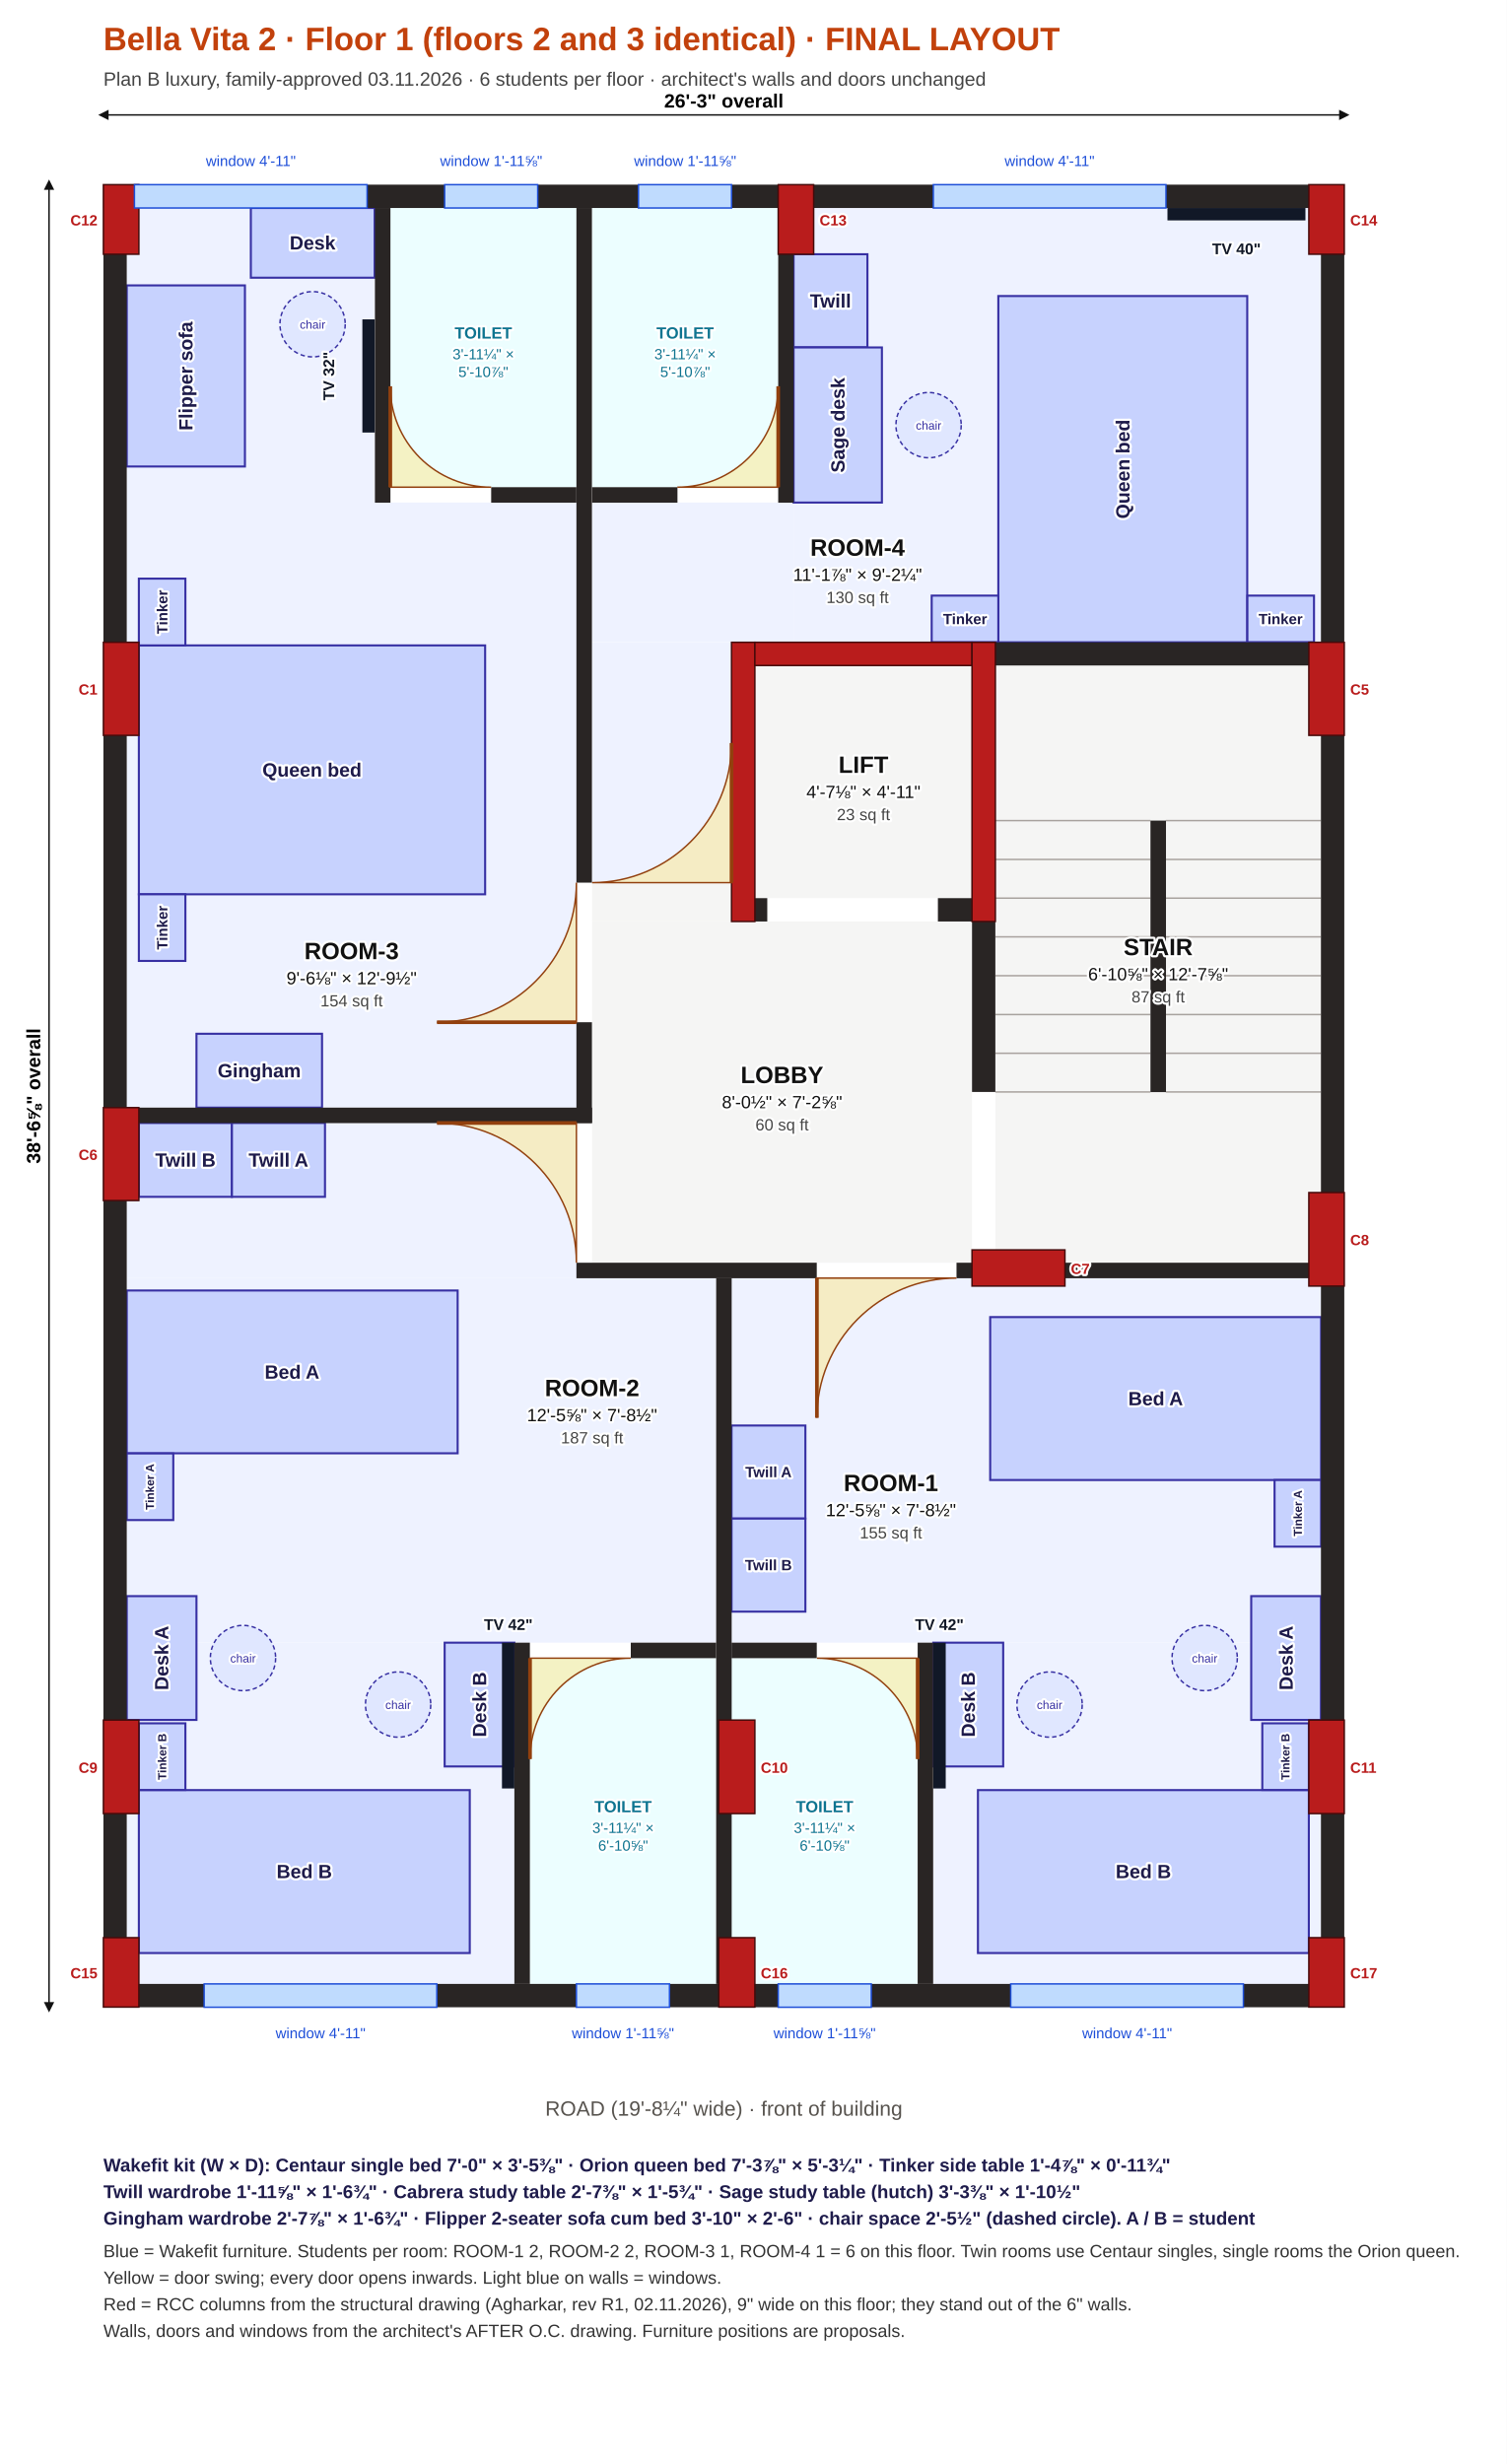
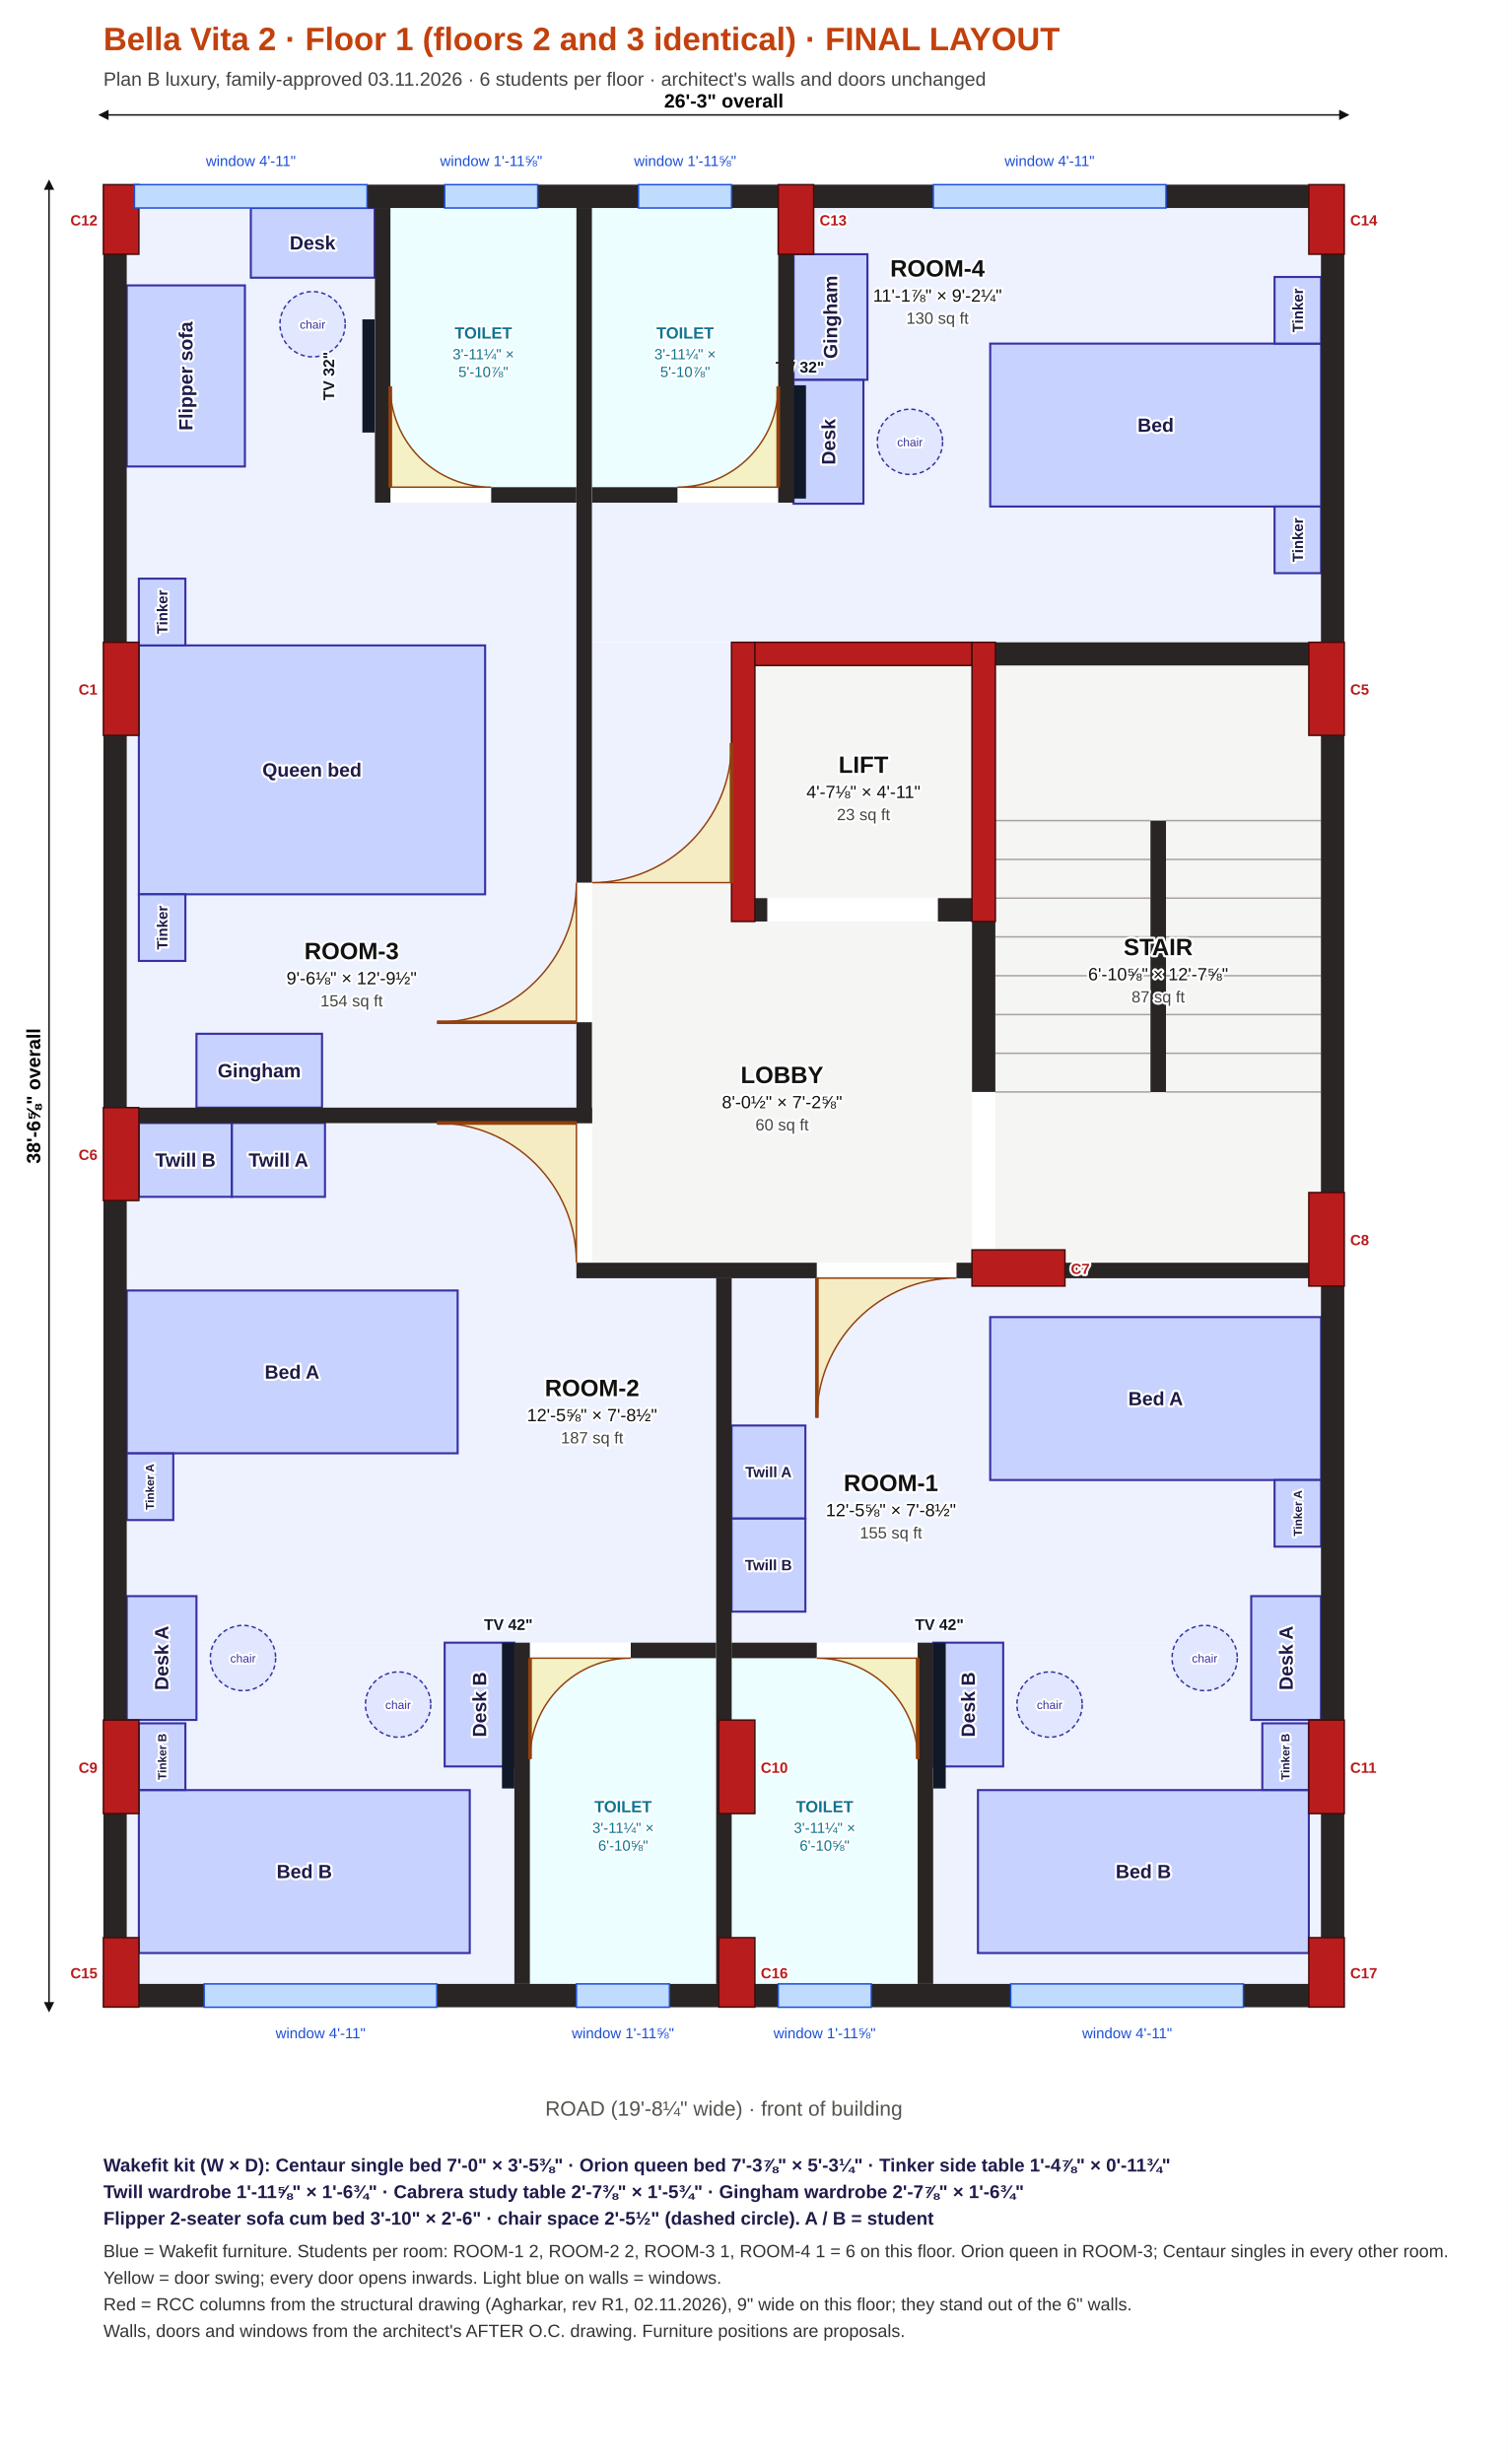
<svg xmlns="http://www.w3.org/2000/svg" viewBox="0 0 1020 1668" width="1020" height="1668" font-family="Arial, Helvetica, sans-serif">
  <rect width="100%" height="100%" fill="#ffffff" />
  <style>text{paint-order:stroke;stroke:#fff;stroke-width:3px;stroke-linejoin:round}</style>
  <defs>
    <marker id="a" viewBox="0 0 10 10" refX="5" refY="5" markerWidth="7" markerHeight="7" orient="auto-start-reverse">
      <path d="M0,0 L10,5 L0,10 z" fill="#111" />
    </marker>
  </defs>
  <text x="70" y="34" font-size="22" font-weight="bold" fill="#c2410c">Bella Vita 2 · Floor 1 (floors 2 and 3 identical) · FINAL LAYOUT</text>
  <text x="70" y="58" font-size="13" fill="#444">Plan B luxury, family-approved 03.11.2026 · 6 students per floor · architect's walls and doors unchanged</text>
  <rect x="85.8" y="340.2" width="304.5" height="409.5" fill="#eef2ff" />
  <rect x="85.8" y="140.8" width="168.0" height="199.5" fill="#eef2ff" />
  <rect x="264.2" y="140.8" width="126.0" height="189.0" fill="#ecfeff" />
  <rect x="537.2" y="140.8" width="357.0" height="294.0" fill="#eef2ff" />
  <rect x="400.8" y="340.2" width="136.5" height="94.5" fill="#eef2ff" />
  <rect x="400.8" y="434.8" width="94.5" height="162.7" fill="#eef2ff" />
  <rect x="400.8" y="140.8" width="126.0" height="189.0" fill="#ecfeff" />
  <rect x="400.8" y="597.5" width="94.5" height="26.2" fill="#f5f5f4" />
  <rect x="400.8" y="623.8" width="257.2" height="231.0" fill="#f5f5f4" />
  <rect x="511.0" y="450.5" width="147.0" height="157.5" fill="#f5f5f4" />
  <rect x="673.8" y="450.5" width="220.5" height="404.2" fill="#f5f5f4" />
  <rect x="85.8" y="760.2" width="304.5" height="105.0" fill="#eef2ff" />
  <rect x="85.8" y="865.2" width="399.0" height="246.8" fill="#eef2ff" />
  <rect x="85.8" y="1112.0" width="262.5" height="231.0" fill="#eef2ff" />
  <rect x="358.8" y="1122.5" width="126.0" height="220.5" fill="#ecfeff" />
  <rect x="495.2" y="865.2" width="399.0" height="246.8" fill="#eef2ff" />
  <rect x="631.8" y="1112.0" width="262.5" height="231.0" fill="#eef2ff" />
  <rect x="495.2" y="1122.5" width="126.0" height="220.5" fill="#ecfeff" />
  <line x1="673.8" y1="555.5" x2="778.8" y2="555.5" stroke="#a8a29e" />
  <line x1="789.2" y1="555.5" x2="894.2" y2="555.5" stroke="#a8a29e" />
  <line x1="673.8" y1="581.8" x2="778.8" y2="581.8" stroke="#a8a29e" />
  <line x1="789.2" y1="581.8" x2="894.2" y2="581.8" stroke="#a8a29e" />
  <line x1="673.8" y1="608.0" x2="778.8" y2="608.0" stroke="#a8a29e" />
  <line x1="789.2" y1="608.0" x2="894.2" y2="608.0" stroke="#a8a29e" />
  <line x1="673.8" y1="634.2" x2="778.8" y2="634.2" stroke="#a8a29e" />
  <line x1="789.2" y1="634.2" x2="894.2" y2="634.2" stroke="#a8a29e" />
  <line x1="673.8" y1="660.5" x2="778.8" y2="660.5" stroke="#a8a29e" />
  <line x1="789.2" y1="660.5" x2="894.2" y2="660.5" stroke="#a8a29e" />
  <line x1="673.8" y1="686.8" x2="778.8" y2="686.8" stroke="#a8a29e" />
  <line x1="789.2" y1="686.8" x2="894.2" y2="686.8" stroke="#a8a29e" />
  <line x1="673.8" y1="713.0" x2="778.8" y2="713.0" stroke="#a8a29e" />
  <line x1="789.2" y1="713.0" x2="894.2" y2="713.0" stroke="#a8a29e" />
  <line x1="673.8" y1="739.2" x2="778.8" y2="739.2" stroke="#a8a29e" />
  <line x1="789.2" y1="739.2" x2="894.2" y2="739.2" stroke="#a8a29e" />
  <circle cx="815.5" cy="1122.4" r="22.1" fill="#e0e7ff" stroke="#3730a3" stroke-dasharray="3 2" />
  <text x="815.5" y="1125.4" font-size="8" text-anchor="middle" fill="#3730a3">chair</text>
  <circle cx="710.5" cy="1153.9" r="22.1" fill="#e0e7ff" stroke="#3730a3" stroke-dasharray="3 2" />
  <text x="710.5" y="1156.9" font-size="8" text-anchor="middle" fill="#3730a3">chair</text>
  <rect x="670.3" y="891.6" width="224.0" height="110.3" fill="#c7d2fe" stroke="#3730a3" stroke-width="1.4" />
  <text x="782.3" y="951.3" font-size="13.0" text-anchor="middle" font-weight="bold" fill="#1e1b4b">Bed A</text>
  <rect x="862.8" y="1001.9" width="31.5" height="45.1" fill="#c7d2fe" stroke="#3730a3" stroke-width="1.4" />
  <text x="878.5" y="1027.2" font-size="7.9" text-anchor="middle" font-weight="bold" fill="#1e1b4b" transform="rotate(-90 878.5 1024.4)">Tinker A</text>
  <rect x="662.0" y="1211.8" width="224.0" height="110.3" fill="#c7d2fe" stroke="#3730a3" stroke-width="1.4" />
  <text x="774.0" y="1271.4" font-size="13.0" text-anchor="middle" font-weight="bold" fill="#1e1b4b">Bed B</text>
  <rect x="854.5" y="1166.6" width="31.5" height="45.1" fill="#c7d2fe" stroke="#3730a3" stroke-width="1.4" />
  <text x="870.2" y="1191.9" font-size="7.9" text-anchor="middle" font-weight="bold" fill="#1e1b4b" transform="rotate(-90 870.2 1189.2)">Tinker B</text>
  <rect x="495.2" y="965.0" width="50.0" height="63.0" fill="#c7d2fe" stroke="#3730a3" stroke-width="1.4" />
  <text x="520.2" y="1000.0" font-size="10.1" text-anchor="middle" font-weight="bold" fill="#1e1b4b">Twill A</text>
  <rect x="495.2" y="1028.0" width="50.0" height="63.0" fill="#c7d2fe" stroke="#3730a3" stroke-width="1.4" />
  <text x="520.2" y="1063.0" font-size="10.1" text-anchor="middle" font-weight="bold" fill="#1e1b4b">Twill B</text>
  <rect x="847.0" y="1080.5" width="47.2" height="83.8" fill="#c7d2fe" stroke="#3730a3" stroke-width="1.4" />
  <text x="870.6" y="1126.9" font-size="13.0" text-anchor="middle" font-weight="bold" fill="#1e1b4b" transform="rotate(-90 870.6 1122.4)">Desk A</text>
  <rect x="631.8" y="1112.0" width="47.3" height="83.8" fill="#c7d2fe" stroke="#3730a3" stroke-width="1.4" />
  <text x="655.4" y="1158.4" font-size="13.0" text-anchor="middle" font-weight="bold" fill="#1e1b4b" transform="rotate(-90 655.4 1153.9)">Desk B</text>
  <rect x="631.8" y="1112.0" width="8.4" height="98.7" fill="#111827" />
  <text x="635.9" y="1103.4" font-size="10.5" font-weight="bold" text-anchor="middle" fill="#111827">TV 42"</text>
  <circle cx="164.5" cy="1122.4" r="22.1" fill="#e0e7ff" stroke="#3730a3" stroke-dasharray="3 2" />
  <text x="164.5" y="1125.4" font-size="8" text-anchor="middle" fill="#3730a3">chair</text>
  <circle cx="269.5" cy="1153.9" r="22.1" fill="#e0e7ff" stroke="#3730a3" stroke-dasharray="3 2" />
  <text x="269.5" y="1156.9" font-size="8" text-anchor="middle" fill="#3730a3">chair</text>
  <rect x="85.8" y="873.6" width="224.0" height="110.2" fill="#c7d2fe" stroke="#3730a3" stroke-width="1.4" />
  <text x="197.7" y="933.3" font-size="13.0" text-anchor="middle" font-weight="bold" fill="#1e1b4b">Bed A</text>
  <rect x="85.8" y="983.9" width="31.5" height="45.1" fill="#c7d2fe" stroke="#3730a3" stroke-width="1.4" />
  <text x="101.5" y="1009.2" font-size="7.9" text-anchor="middle" font-weight="bold" fill="#1e1b4b" transform="rotate(-90 101.5 1006.5)">Tinker A</text>
  <rect x="94.0" y="1211.8" width="224.0" height="110.3" fill="#c7d2fe" stroke="#3730a3" stroke-width="1.4" />
  <text x="206.0" y="1271.4" font-size="13.0" text-anchor="middle" font-weight="bold" fill="#1e1b4b">Bed B</text>
  <rect x="94.0" y="1166.6" width="31.5" height="45.1" fill="#c7d2fe" stroke="#3730a3" stroke-width="1.4" />
  <text x="109.8" y="1191.9" font-size="7.9" text-anchor="middle" font-weight="bold" fill="#1e1b4b" transform="rotate(-90 109.8 1189.2)">Tinker B</text>
  <rect x="94.0" y="760.2" width="63.0" height="50.0" fill="#c7d2fe" stroke="#3730a3" stroke-width="1.4" />
  <text x="125.5" y="789.8" font-size="13.0" text-anchor="middle" font-weight="bold" fill="#1e1b4b">Twill B</text>
  <rect x="157.0" y="760.2" width="63.0" height="50.0" fill="#c7d2fe" stroke="#3730a3" stroke-width="1.4" />
  <text x="188.5" y="789.8" font-size="13.0" text-anchor="middle" font-weight="bold" fill="#1e1b4b">Twill A</text>
  <rect x="85.8" y="1080.5" width="47.2" height="83.8" fill="#c7d2fe" stroke="#3730a3" stroke-width="1.4" />
  <text x="109.4" y="1126.9" font-size="13.0" text-anchor="middle" font-weight="bold" fill="#1e1b4b" transform="rotate(-90 109.4 1122.4)">Desk A</text>
  <rect x="301.0" y="1112.0" width="47.2" height="83.8" fill="#c7d2fe" stroke="#3730a3" stroke-width="1.4" />
  <text x="324.6" y="1158.4" font-size="13.0" text-anchor="middle" font-weight="bold" fill="#1e1b4b" transform="rotate(-90 324.6 1153.9)">Desk B</text>
  <rect x="339.8" y="1112.0" width="8.4" height="98.7" fill="#111827" />
  <text x="344.1" y="1103.4" font-size="10.5" font-weight="bold" text-anchor="middle" fill="#111827">TV 42"</text>
  <circle cx="211.6" cy="219.5" r="22.1" fill="#e0e7ff" stroke="#3730a3" stroke-dasharray="3 2" />
  <text x="211.6" y="222.5" font-size="8" text-anchor="middle" fill="#3730a3">chair</text>
  <rect x="94.0" y="436.9" width="234.4" height="168.5" fill="#c7d2fe" stroke="#3730a3" stroke-width="1.4" />
  <text x="211.2" y="525.7" font-size="13.0" text-anchor="middle" font-weight="bold" fill="#1e1b4b">Queen bed</text>
  <rect x="94.0" y="391.7" width="31.5" height="45.2" fill="#c7d2fe" stroke="#3730a3" stroke-width="1.4" />
  <text x="109.8" y="417.8" font-size="10.0" text-anchor="middle" font-weight="bold" fill="#1e1b4b" transform="rotate(-90 109.8 414.3)">Tinker</text>
  <rect x="94.0" y="605.4" width="31.5" height="45.1" fill="#c7d2fe" stroke="#3730a3" stroke-width="1.4" />
  <text x="109.8" y="631.5" font-size="10.0" text-anchor="middle" font-weight="bold" fill="#1e1b4b" transform="rotate(-90 109.8 628.0)">Tinker</text>
  <rect x="85.8" y="193.2" width="80.0" height="122.6" fill="#c7d2fe" stroke="#3730a3" stroke-width="1.4" />
  <text x="125.8" y="259.1" font-size="13.0" text-anchor="middle" font-weight="bold" fill="#1e1b4b" transform="rotate(-90 125.8 254.6)">Flipper sofa</text>
  <rect x="245.3" y="216.2" width="8.4" height="76.6" fill="#111827" />
  <text x="222.2" y="258.6" font-size="10.5" font-weight="bold" text-anchor="middle" fill="#111827" transform="rotate(-90 222.2 254.6)">TV 32"</text>
  <rect x="169.8" y="140.8" width="83.8" height="47.2" fill="#c7d2fe" stroke="#3730a3" stroke-width="1.4" />
  <text x="211.6" y="168.9" font-size="13.0" text-anchor="middle" font-weight="bold" fill="#1e1b4b">Desk</text>
  <rect x="133.0" y="699.8" width="85.0" height="50.0" fill="#c7d2fe" stroke="#3730a3" stroke-width="1.4" />
  <text x="175.5" y="729.3" font-size="13.0" text-anchor="middle" font-weight="bold" fill="#1e1b4b">Gingham</text>
-   <circle cx="628.6" cy="287.8" r="22.1" fill="#e0e7ff" stroke="#3730a3" stroke-dasharray="3 2" />
-   <text x="628.6" y="290.8" font-size="8" text-anchor="middle" fill="#3730a3">chair</text>
-   <rect x="675.8" y="200.4" width="168.5" height="234.4" fill="#c7d2fe" stroke="#3730a3" stroke-width="1.4" />
-   <text x="760.1" y="322.1" font-size="13.0" text-anchor="middle" font-weight="bold" fill="#1e1b4b" transform="rotate(-90 760.1 317.6)">Queen bed</text>
-   <rect x="630.7" y="403.2" width="45.1" height="31.5" fill="#c7d2fe" stroke="#3730a3" stroke-width="1.4" />
-   <text x="653.3" y="422.5" font-size="10.0" text-anchor="middle" font-weight="bold" fill="#1e1b4b">Tinker</text>
-   <rect x="844.4" y="403.2" width="45.1" height="31.5" fill="#c7d2fe" stroke="#3730a3" stroke-width="1.4" />
-   <text x="866.9" y="422.5" font-size="10.0" text-anchor="middle" font-weight="bold" fill="#1e1b4b">Tinker</text>
-   <rect x="537.2" y="172.1" width="50.0" height="63.0" fill="#c7d2fe" stroke="#3730a3" stroke-width="1.4" />
-   <text x="562.2" y="208.2" font-size="13.0" text-anchor="middle" font-weight="bold" fill="#1e1b4b">Twill</text>
-   <rect x="537.2" y="235.2" width="59.8" height="105.0" fill="#c7d2fe" stroke="#3730a3" stroke-width="1.4" />
-   <text x="567.2" y="292.3" font-size="13.0" text-anchor="middle" font-weight="bold" fill="#1e1b4b" transform="rotate(-90 567.2 287.8)">Sage desk</text>
-   <rect x="790.3" y="140.8" width="93.4" height="8.4" fill="#111827" />
-   <text x="837.0" y="172.1" font-size="10.5" font-weight="bold" text-anchor="middle" fill="#111827">TV 40"</text>
+   <circle cx="616.0" cy="299.1" r="22.1" fill="#e0e7ff" stroke="#3730a3" stroke-dasharray="3 2" />
+   <text x="616.0" y="302.1" font-size="8" text-anchor="middle" fill="#3730a3">chair</text>
+   <rect x="670.3" y="232.6" width="224.0" height="110.3" fill="#c7d2fe" stroke="#3730a3" stroke-width="1.4" />
+   <text x="782.3" y="292.3" font-size="13.0" text-anchor="middle" font-weight="bold" fill="#1e1b4b">Bed</text>
+   <rect x="862.8" y="187.5" width="31.5" height="45.1" fill="#c7d2fe" stroke="#3730a3" stroke-width="1.4" />
+   <text x="878.5" y="213.6" font-size="10.0" text-anchor="middle" font-weight="bold" fill="#1e1b4b" transform="rotate(-90 878.5 210.1)">Tinker</text>
+   <rect x="862.8" y="342.9" width="31.5" height="45.1" fill="#c7d2fe" stroke="#3730a3" stroke-width="1.4" />
+   <text x="878.5" y="369.0" font-size="10.0" text-anchor="middle" font-weight="bold" fill="#1e1b4b" transform="rotate(-90 878.5 365.5)">Tinker</text>
+   <rect x="537.2" y="172.1" width="50.0" height="85.0" fill="#c7d2fe" stroke="#3730a3" stroke-width="1.4" />
+   <text x="562.2" y="219.2" font-size="13.0" text-anchor="middle" font-weight="bold" fill="#1e1b4b" transform="rotate(-90 562.2 214.7)">Gingham</text>
+   <rect x="537.2" y="257.2" width="47.3" height="83.8" fill="#c7d2fe" stroke="#3730a3" stroke-width="1.4" />
+   <text x="560.9" y="303.6" font-size="13.0" text-anchor="middle" font-weight="bold" fill="#1e1b4b" transform="rotate(-90 560.9 299.1)">Desk</text>
+   <rect x="537.2" y="260.8" width="8.4" height="76.7" fill="#111827" />
+   <text x="541.5" y="252.2" font-size="10.5" font-weight="bold" text-anchor="middle" fill="#111827">TV 32"</text>
  <rect x="70.0" y="125.0" width="840.0" height="15.8" fill="#292524" />
  <rect x="70.0" y="1343.0" width="840.0" height="15.8" fill="#292524" />
  <rect x="70.0" y="125.0" width="15.8" height="1233.8" fill="#292524" />
  <rect x="894.2" y="125.0" width="15.8" height="1233.8" fill="#292524" />
  <rect x="253.8" y="140.8" width="10.5" height="199.5" fill="#292524" />
  <rect x="390.2" y="140.8" width="10.5" height="456.7" fill="#292524" />
  <rect x="390.2" y="692.0" width="10.5" height="68.2" fill="#292524" />
  <rect x="332.5" y="329.8" width="57.7" height="10.5" fill="#292524" />
  <rect x="400.8" y="329.8" width="57.8" height="10.5" fill="#292524" />
  <rect x="526.8" y="140.8" width="10.5" height="199.5" fill="#292524" />
  <rect x="85.8" y="749.8" width="315.0" height="10.5" fill="#292524" />
  <rect x="495.2" y="434.8" width="399.0" height="15.7" fill="#292524" />
  <rect x="495.2" y="434.8" width="15.8" height="189.0" fill="#292524" />
  <rect x="658.0" y="450.5" width="15.8" height="288.7" fill="#292524" />
  <rect x="511.0" y="608.0" width="8.4" height="15.8" fill="#292524" />
  <rect x="634.9" y="608.0" width="23.1" height="15.8" fill="#292524" />
  <rect x="778.8" y="555.5" width="10.5" height="183.8" fill="#292524" />
  <rect x="390.2" y="854.8" width="162.7" height="10.5" fill="#292524" />
  <rect x="647.5" y="854.8" width="246.7" height="10.5" fill="#292524" />
  <rect x="484.8" y="865.2" width="10.5" height="477.8" fill="#292524" />
  <rect x="427.0" y="1112.0" width="57.8" height="10.5" fill="#292524" />
  <rect x="495.2" y="1112.0" width="57.7" height="10.5" fill="#292524" />
  <rect x="348.2" y="1112.0" width="10.5" height="231.0" fill="#292524" />
  <rect x="621.2" y="1112.0" width="10.5" height="231.0" fill="#292524" />
  <rect x="70.0" y="434.8" width="24.0" height="63.0" fill="#b91c1c" stroke="#450a0a" stroke-width="1" />
  <text x="66.0" y="470.2" font-size="10" font-weight="bold" text-anchor="end" fill="#b91c1c">C1</text>
  <rect x="495.2" y="434.8" width="15.8" height="189.0" fill="#b91c1c" stroke="#450a0a" stroke-width="1" />
  <rect x="511.0" y="434.8" width="147.0" height="15.7" fill="#b91c1c" stroke="#450a0a" stroke-width="1" />
  <rect x="658.0" y="434.8" width="15.8" height="189.0" fill="#b91c1c" stroke="#450a0a" stroke-width="1" />
  <rect x="886.0" y="434.8" width="24.0" height="63.0" fill="#b91c1c" stroke="#450a0a" stroke-width="1" />
  <text x="914.0" y="470.2" font-size="10" font-weight="bold" text-anchor="start" fill="#b91c1c">C5</text>
  <rect x="70.0" y="749.8" width="24.0" height="62.9" fill="#b91c1c" stroke="#450a0a" stroke-width="1" />
  <text x="66.0" y="785.2" font-size="10" font-weight="bold" text-anchor="end" fill="#b91c1c">C6</text>
  <rect x="658.0" y="846.1" width="62.9" height="24.5" fill="#b91c1c" stroke="#450a0a" stroke-width="1" />
  <text x="724.9" y="862.4" font-size="10" font-weight="bold" text-anchor="start" fill="#b91c1c">C7</text>
  <rect x="886.0" y="807.3" width="24.0" height="63.3" fill="#b91c1c" stroke="#450a0a" stroke-width="1" />
  <text x="914.0" y="842.9" font-size="10" font-weight="bold" text-anchor="start" fill="#b91c1c">C8</text>
  <rect x="70.0" y="1164.4" width="24.0" height="63.3" fill="#b91c1c" stroke="#450a0a" stroke-width="1" />
  <text x="66.0" y="1200.1" font-size="10" font-weight="bold" text-anchor="end" fill="#b91c1c">C9</text>
  <rect x="486.6" y="1164.4" width="24.4" height="63.3" fill="#b91c1c" stroke="#450a0a" stroke-width="1" />
  <text x="515.0" y="1200.1" font-size="10" font-weight="bold" text-anchor="start" fill="#b91c1c">C10</text>
  <rect x="886.0" y="1164.4" width="24.0" height="63.3" fill="#b91c1c" stroke="#450a0a" stroke-width="1" />
  <text x="914.0" y="1200.1" font-size="10" font-weight="bold" text-anchor="start" fill="#b91c1c">C11</text>
  <rect x="70.0" y="125.0" width="24.0" height="47.1" fill="#b91c1c" stroke="#450a0a" stroke-width="1" />
  <text x="66.0" y="152.6" font-size="10" font-weight="bold" text-anchor="end" fill="#b91c1c">C12</text>
  <rect x="526.8" y="125.0" width="24.0" height="47.1" fill="#b91c1c" stroke="#450a0a" stroke-width="1" />
  <text x="554.8" y="152.6" font-size="10" font-weight="bold" text-anchor="start" fill="#b91c1c">C13</text>
  <rect x="886.0" y="125.0" width="24.0" height="47.1" fill="#b91c1c" stroke="#450a0a" stroke-width="1" />
  <text x="914.0" y="152.6" font-size="10" font-weight="bold" text-anchor="start" fill="#b91c1c">C14</text>
  <rect x="70.0" y="1311.7" width="24.0" height="47.0" fill="#b91c1c" stroke="#450a0a" stroke-width="1" />
  <text x="66.0" y="1339.2" font-size="10" font-weight="bold" text-anchor="end" fill="#b91c1c">C15</text>
  <rect x="486.6" y="1311.7" width="24.4" height="47.0" fill="#b91c1c" stroke="#450a0a" stroke-width="1" />
  <text x="515.0" y="1339.2" font-size="10" font-weight="bold" text-anchor="start" fill="#b91c1c">C16</text>
  <rect x="886.0" y="1311.7" width="24.0" height="47.0" fill="#b91c1c" stroke="#450a0a" stroke-width="1" />
  <text x="914.0" y="1339.2" font-size="10" font-weight="bold" text-anchor="start" fill="#b91c1c">C17</text>
  <rect x="91.0" y="125.0" width="157.5" height="15.8" fill="#bfdbfe" stroke="#1d4ed8" />
  <text x="169.8" y="112.4" font-size="10" text-anchor="middle" fill="#1d4ed8">window 4'-11"</text>
  <rect x="301.0" y="125.0" width="63.0" height="15.8" fill="#bfdbfe" stroke="#1d4ed8" />
  <text x="332.5" y="112.4" font-size="10" text-anchor="middle" fill="#1d4ed8">window 1'-11⅝"</text>
  <rect x="432.2" y="125.0" width="63.0" height="15.8" fill="#bfdbfe" stroke="#1d4ed8" />
  <text x="463.8" y="112.4" font-size="10" text-anchor="middle" fill="#1d4ed8">window 1'-11⅝"</text>
  <rect x="631.8" y="125.0" width="157.5" height="15.8" fill="#bfdbfe" stroke="#1d4ed8" />
  <text x="710.5" y="112.4" font-size="10" text-anchor="middle" fill="#1d4ed8">window 4'-11"</text>
  <rect x="138.2" y="1343.0" width="157.5" height="15.8" fill="#bfdbfe" stroke="#1d4ed8" />
  <text x="217.0" y="1379.8" font-size="10" text-anchor="middle" fill="#1d4ed8">window 4'-11"</text>
  <rect x="390.2" y="1343.0" width="63.0" height="15.8" fill="#bfdbfe" stroke="#1d4ed8" />
  <text x="421.7" y="1379.8" font-size="10" text-anchor="middle" fill="#1d4ed8">window 1'-11⅝"</text>
  <rect x="526.8" y="1343.0" width="63.0" height="15.8" fill="#bfdbfe" stroke="#1d4ed8" />
  <text x="558.2" y="1379.8" font-size="10" text-anchor="middle" fill="#1d4ed8">window 1'-11⅝"</text>
  <rect x="684.2" y="1343.0" width="157.5" height="15.8" fill="#bfdbfe" stroke="#1d4ed8" />
  <text x="763.0" y="1379.8" font-size="10" text-anchor="middle" fill="#1d4ed8">window 4'-11"</text>
  <path d="M390.2,692.0 L295.8,692.0 A94.5,94.5 0 0 0 390.2,597.5 Z" fill="#fde68a" fill-opacity="0.5" stroke="#92400e" />
  <line x1="390.2" y1="692.0" x2="295.8" y2="692.0" stroke="#92400e" stroke-width="2.5" />
  <path d="M495.2,597.5 L495.2,503.0 A94.5,94.5 0 0 1 400.8,597.5 Z" fill="#fde68a" fill-opacity="0.5" stroke="#92400e" />
  <line x1="495.2" y1="597.5" x2="495.2" y2="503.0" stroke="#92400e" stroke-width="2.5" />
  <path d="M390.2,760.2 L295.8,760.2 A94.5,94.5 0 0 1 390.2,854.8 Z" fill="#fde68a" fill-opacity="0.5" stroke="#92400e" />
  <line x1="390.2" y1="760.2" x2="295.8" y2="760.2" stroke="#92400e" stroke-width="2.5" />
  <path d="M553.0,865.2 L553.0,959.8 A94.5,94.5 0 0 1 647.5,865.2 Z" fill="#fde68a" fill-opacity="0.5" stroke="#92400e" />
  <line x1="553.0" y1="865.2" x2="553.0" y2="959.8" stroke="#92400e" stroke-width="2.5" />
  <path d="M264.2,329.8 L264.2,261.5 A68.2,68.2 0 0 0 332.5,329.8 Z" fill="#fde68a" fill-opacity="0.5" stroke="#92400e" />
  <line x1="264.2" y1="329.8" x2="264.2" y2="261.5" stroke="#92400e" stroke-width="2.5" />
  <path d="M526.8,329.8 L526.8,261.5 A68.2,68.2 0 0 1 458.5,329.8 Z" fill="#fde68a" fill-opacity="0.5" stroke="#92400e" />
  <line x1="526.8" y1="329.8" x2="526.8" y2="261.5" stroke="#92400e" stroke-width="2.5" />
  <path d="M358.8,1122.5 L358.8,1190.8 A68.2,68.2 0 0 1 427.0,1122.5 Z" fill="#fde68a" fill-opacity="0.5" stroke="#92400e" />
  <line x1="358.8" y1="1122.5" x2="358.8" y2="1190.8" stroke="#92400e" stroke-width="2.5" />
  <path d="M621.2,1122.5 L621.2,1190.8 A68.2,68.2 0 0 0 553.0,1122.5 Z" fill="#fde68a" fill-opacity="0.5" stroke="#92400e" />
  <line x1="621.2" y1="1122.5" x2="621.2" y2="1190.8" stroke="#92400e" stroke-width="2.5" />
  <text x="238.0" y="649.3" font-size="16" text-anchor="middle" font-weight="bold" fill="#111">ROOM-3</text>
  <text x="238.0" y="666.3" font-size="12" text-anchor="middle" fill="#111">9'-6⅛" × 12'-9½"</text>
  <text x="238.0" y="681.3" font-size="11" text-anchor="middle" fill="#444">154 sq ft</text>
  <text x="327.2" y="229.2" font-size="11" text-anchor="middle" font-weight="bold" fill="#0e7490">TOILET</text>
  <text x="327.2" y="243.2" font-size="10" text-anchor="middle" fill="#0e7490">3'-11¼" ×</text>
  <text x="327.2" y="255.2" font-size="10" text-anchor="middle" fill="#0e7490">5'-10⅞"</text>
-   <text x="580.5" y="376.2" font-size="16" text-anchor="middle" font-weight="bold" fill="#111">ROOM-4</text>
-   <text x="580.5" y="393.2" font-size="12" text-anchor="middle" fill="#111">11'-1⅞" × 9'-2¼"</text>
-   <text x="580.5" y="408.2" font-size="11" text-anchor="middle" fill="#444">130 sq ft</text>
+   <text x="634.6" y="187.2" font-size="16" text-anchor="middle" font-weight="bold" fill="#111">ROOM-4</text>
+   <text x="634.6" y="204.2" font-size="12" text-anchor="middle" fill="#111">11'-1⅞" × 9'-2¼"</text>
+   <text x="634.6" y="219.2" font-size="11" text-anchor="middle" fill="#444">130 sq ft</text>
  <text x="463.8" y="229.2" font-size="11" text-anchor="middle" font-weight="bold" fill="#0e7490">TOILET</text>
  <text x="463.8" y="243.2" font-size="10" text-anchor="middle" fill="#0e7490">3'-11¼" ×</text>
  <text x="463.8" y="255.2" font-size="10" text-anchor="middle" fill="#0e7490">5'-10⅞"</text>
  <text x="529.4" y="733.2" font-size="16" text-anchor="middle" font-weight="bold" fill="#111">LOBBY</text>
  <text x="529.4" y="750.2" font-size="12" text-anchor="middle" fill="#111">8'-0½" × 7'-2⅝"</text>
  <text x="529.4" y="765.2" font-size="11" text-anchor="middle" fill="#444">60 sq ft</text>
  <text x="584.5" y="523.2" font-size="16" text-anchor="middle" font-weight="bold" fill="#111">LIFT</text>
  <text x="584.5" y="540.2" font-size="12" text-anchor="middle" fill="#111">4'-7⅛" × 4'-11"</text>
  <text x="584.5" y="555.2" font-size="11" text-anchor="middle" fill="#444">23 sq ft</text>
  <text x="784.0" y="646.6" font-size="16" text-anchor="middle" font-weight="bold" fill="#111">STAIR</text>
  <text x="784.0" y="663.6" font-size="12" text-anchor="middle" fill="#111">6'-10⅝" × 12'-7⅝"</text>
  <text x="784.0" y="678.6" font-size="11" text-anchor="middle" fill="#444">87 sq ft</text>
  <text x="400.8" y="945.1" font-size="16" text-anchor="middle" font-weight="bold" fill="#111">ROOM-2</text>
  <text x="400.8" y="962.1" font-size="12" text-anchor="middle" fill="#111">12'-5⅝" × 7'-8½"</text>
  <text x="400.8" y="977.1" font-size="11" text-anchor="middle" fill="#444">187 sq ft</text>
  <text x="421.8" y="1226.8" font-size="11" text-anchor="middle" font-weight="bold" fill="#0e7490">TOILET</text>
  <text x="421.8" y="1240.8" font-size="10" text-anchor="middle" fill="#0e7490">3'-11¼" ×</text>
  <text x="421.8" y="1252.8" font-size="10" text-anchor="middle" fill="#0e7490">6'-10⅝"</text>
  <text x="603.1" y="1009.4" font-size="16" text-anchor="middle" font-weight="bold" fill="#111">ROOM-1</text>
  <text x="603.1" y="1026.4" font-size="12" text-anchor="middle" fill="#111">12'-5⅝" × 7'-8½"</text>
  <text x="603.1" y="1041.4" font-size="11" text-anchor="middle" fill="#444">155 sq ft</text>
  <text x="558.2" y="1226.8" font-size="11" text-anchor="middle" font-weight="bold" fill="#0e7490">TOILET</text>
  <text x="558.2" y="1240.8" font-size="10" text-anchor="middle" fill="#0e7490">3'-11¼" ×</text>
  <text x="558.2" y="1252.8" font-size="10" text-anchor="middle" fill="#0e7490">6'-10⅝"</text>
  <line x1="70.0" y1="77.8" x2="910.0" y2="77.8" stroke="#111" marker-start="url(#a)" marker-end="url(#a)" />
  <text x="490.0" y="72.8" font-size="13" font-weight="bold" text-anchor="middle">26'-3" overall</text>
  <line x1="33.2" y1="125.0" x2="33.2" y2="1358.8" stroke="#111" marker-start="url(#a)" marker-end="url(#a)" />
  <text x="27.2" y="741.9" font-size="13" font-weight="bold" text-anchor="middle" transform="rotate(-90 27.2 741.9)">38'-6⅝" overall</text>
  <text x="490.0" y="1432.2" font-size="14" text-anchor="middle" fill="#57534e">ROAD (19'-8¼" wide) · front of building</text>
  <text x="70" y="1470" font-size="12.5" font-weight="bold" fill="#1e1b4b">Wakefit kit (W × D): Centaur single bed 7'-0" × 3'-5⅜" · Orion queen bed 7'-3⅞" × 5'-3¼" · Tinker side table 1'-4⅞" × 0'-11¾"</text>
-   <text x="70" y="1488" font-size="12.5" font-weight="bold" fill="#1e1b4b">Twill wardrobe 1'-11⅝" × 1'-6¾" · Cabrera study table 2'-7⅜" × 1'-5¾" · Sage study table (hutch) 3'-3⅜" × 1'-10½"</text>
-   <text x="70" y="1506" font-size="12.5" font-weight="bold" fill="#1e1b4b">Gingham wardrobe 2'-7⅞" × 1'-6¾" · Flipper 2-seater sofa cum bed 3'-10" × 2'-6" · chair space 2'-5½" (dashed circle). A / B = student</text>
-   <text x="70" y="1528" font-size="12" fill="#333">Blue = Wakefit furniture. Students per room: ROOM-1 2, ROOM-2 2, ROOM-3 1, ROOM-4 1 = 6 on this floor. Twin rooms use Centaur singles, single rooms the Orion queen.</text>
+   <text x="70" y="1488" font-size="12.5" font-weight="bold" fill="#1e1b4b">Twill wardrobe 1'-11⅝" × 1'-6¾" · Cabrera study table 2'-7⅜" × 1'-5¾" · Gingham wardrobe 2'-7⅞" × 1'-6¾"</text>
+   <text x="70" y="1506" font-size="12.5" font-weight="bold" fill="#1e1b4b">Flipper 2-seater sofa cum bed 3'-10" × 2'-6" · chair space 2'-5½" (dashed circle). A / B = student</text>
+   <text x="70" y="1528" font-size="12" fill="#333">Blue = Wakefit furniture. Students per room: ROOM-1 2, ROOM-2 2, ROOM-3 1, ROOM-4 1 = 6 on this floor. Orion queen in ROOM-3; Centaur singles in every other room.</text>
  <text x="70" y="1546" font-size="12" fill="#333">Yellow = door swing; every door opens inwards. Light blue on walls = windows.</text>
  <text x="70" y="1564" font-size="12" fill="#333">Red = RCC columns from the structural drawing (Agharkar, rev R1, 02.11.2026), 9" wide on this floor; they stand out of the 6" walls.</text>
  <text x="70" y="1582" font-size="12" fill="#333">Walls, doors and windows from the architect's AFTER O.C. drawing. Furniture positions are proposals.</text>
</svg>
